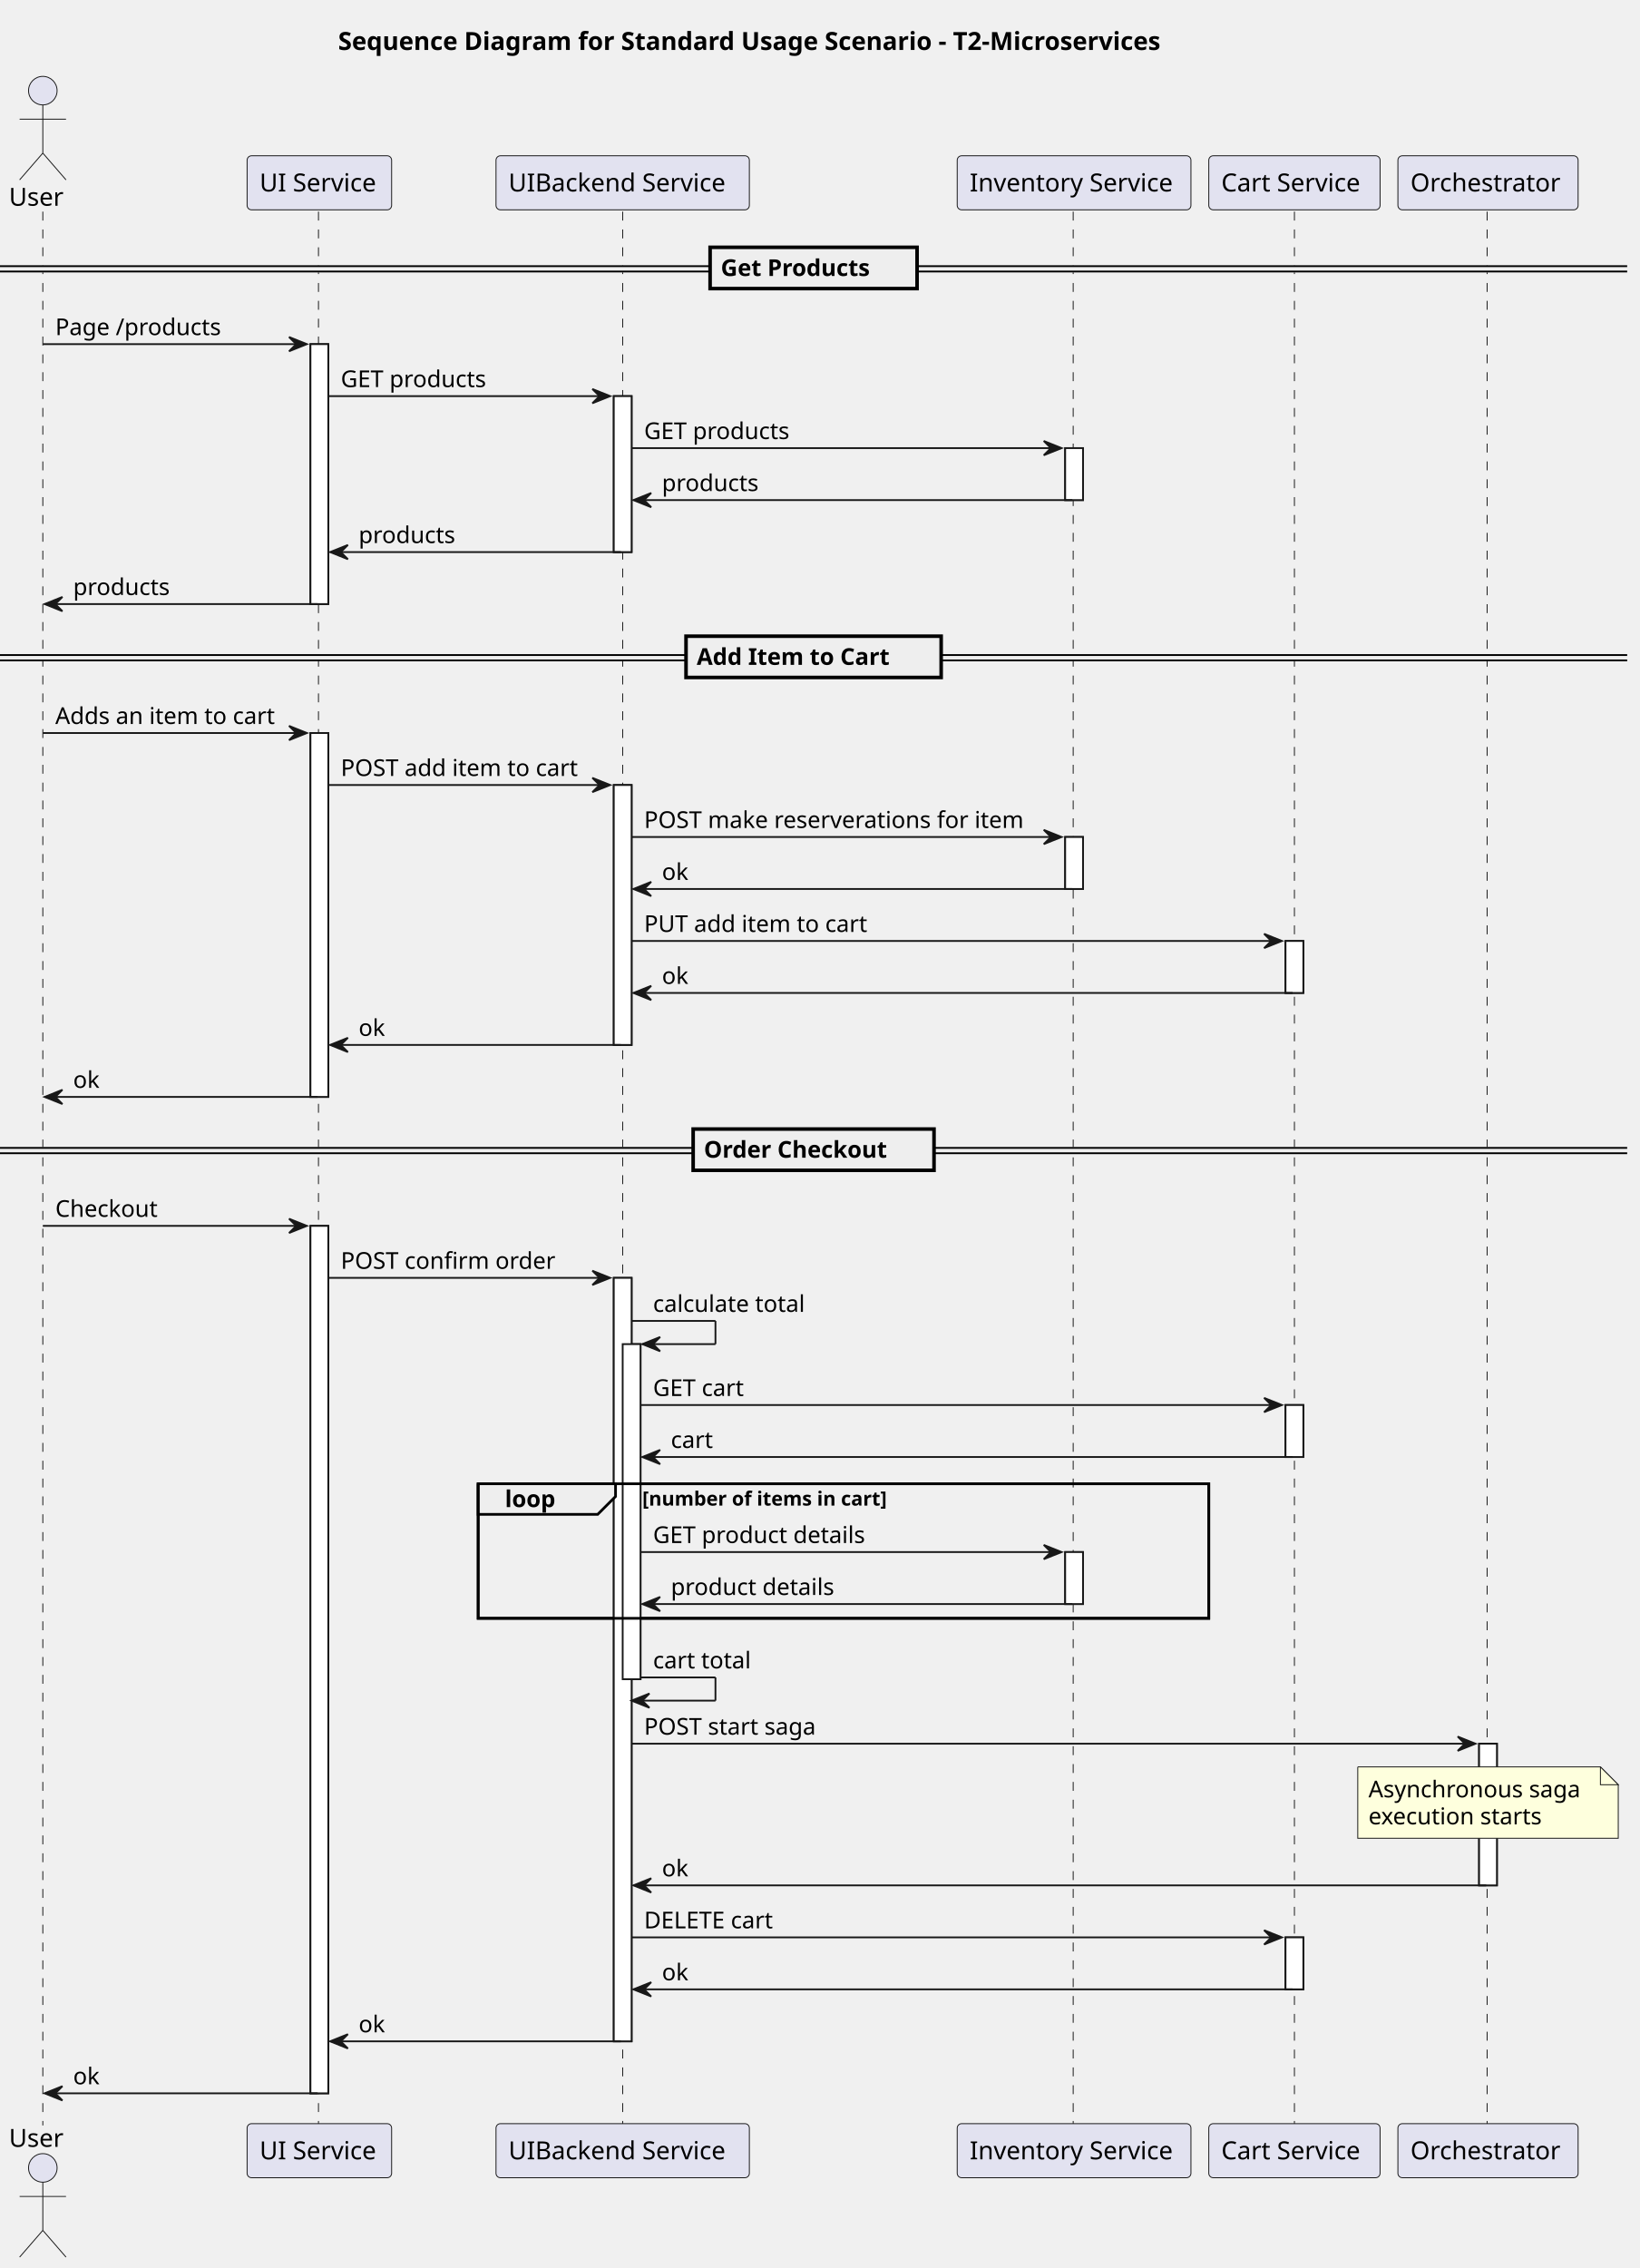
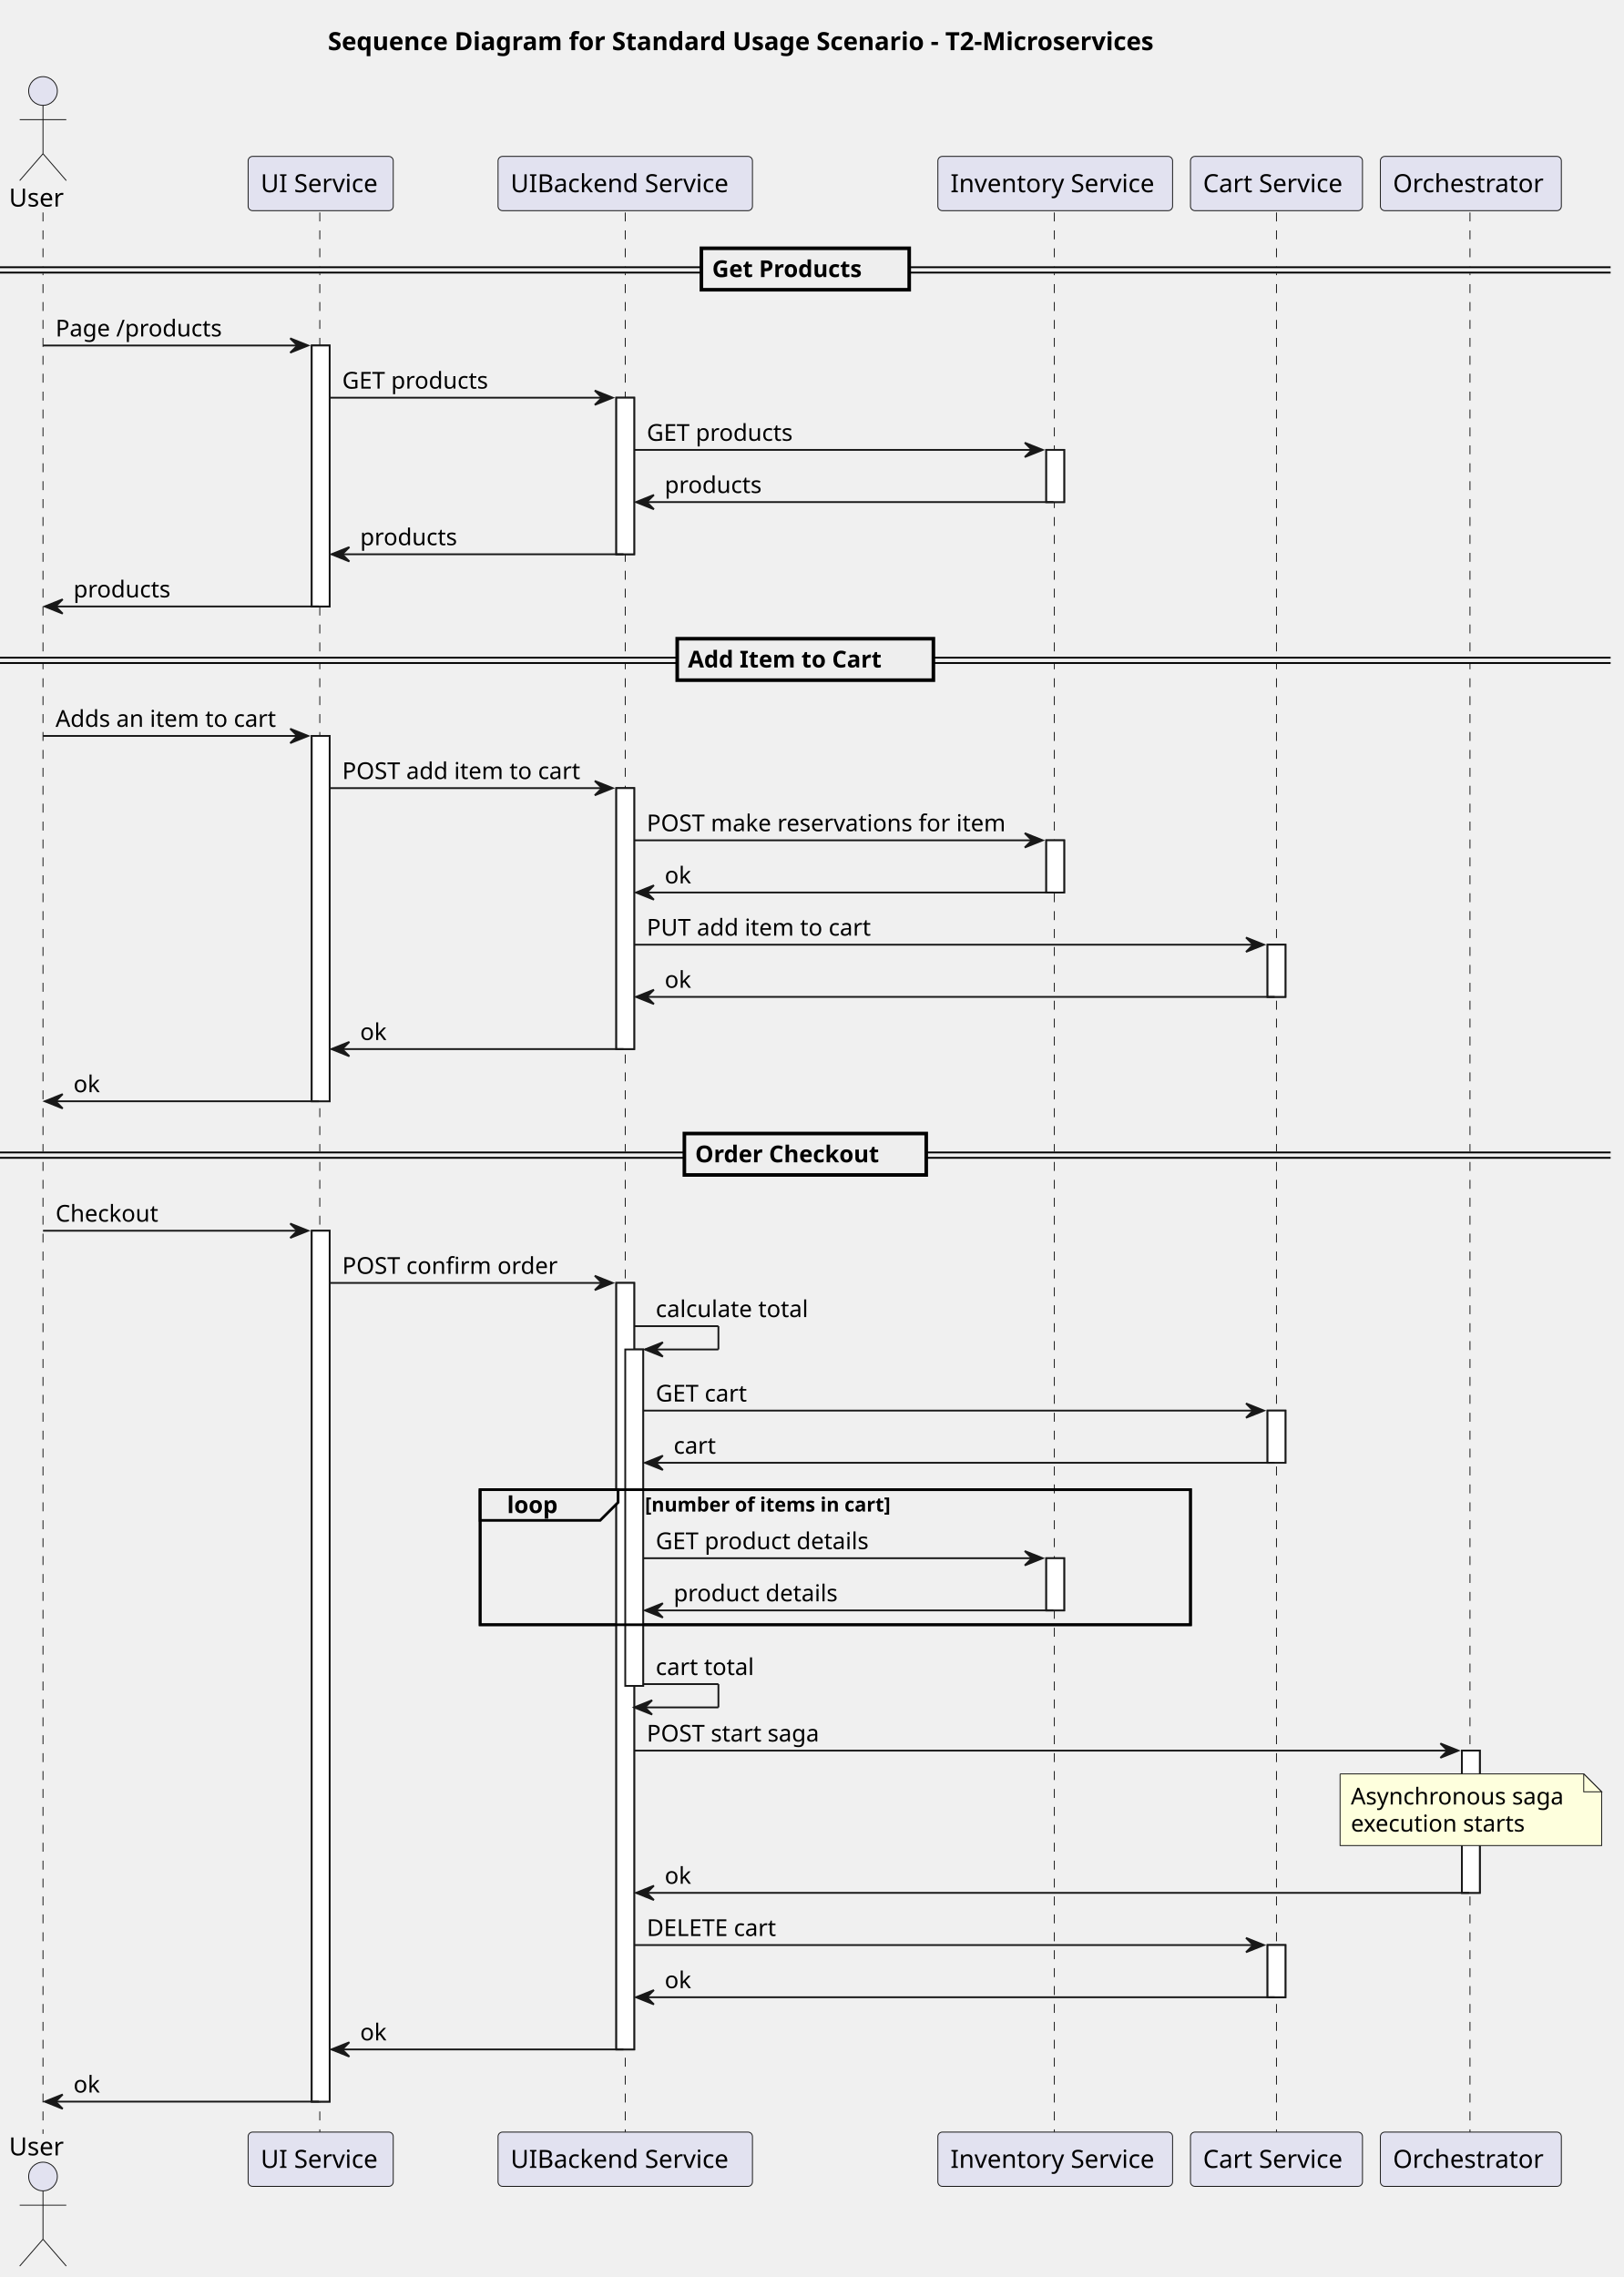
- <svg xmlns="http://www.w3.org/2000/svg" contentStyleType="text/css" height="1271px" preserveAspectRatio="none" style="width:919px;height:1271px;background:#FFFFFF;" version="1.1" viewBox="0 0 919 1271" width="919px" zoomAndPan="magnify">
+ <svg xmlns="http://www.w3.org/2000/svg" contentStyleType="text/css" height="1271px" preserveAspectRatio="none" style="width:906px;height:1271px;background:#FFFFFF;" version="1.1" viewBox="0 0 906 1271" width="906px" zoomAndPan="magnify">
  <defs />
  <g>
-     <text fill="#000000" font-family="sans-serif" font-size="14" font-weight="bold" lengthAdjust="spacing" textLength="532" x="189.5" y="27.995">Sequence Diagram for Standard Usage Scenario - T2-Microservices</text>
+     <text fill="#000000" font-family="sans-serif" font-size="14" font-weight="bold" lengthAdjust="spacing" textLength="532" x="183" y="27.995">Sequence Diagram for Standard Usage Scenario - T2-Microservices</text>
    <rect fill="#FFFFFF" height="145.664" style="stroke:#181818;stroke-width:1.0;" width="10" x="174" y="192.859" />
    <rect fill="#FFFFFF" height="203.93" style="stroke:#181818;stroke-width:1.0;" width="10" x="174" y="410.789" />
    <rect fill="#FFFFFF" height="486.125" style="stroke:#181818;stroke-width:1.0;" width="10" x="174" y="686.984" />
    <rect fill="#FFFFFF" height="87.398" style="stroke:#181818;stroke-width:1.0;" width="10" x="344" y="221.992" />
    <rect fill="#FFFFFF" height="145.664" style="stroke:#181818;stroke-width:1.0;" width="10" x="344" y="439.922" />
    <rect fill="#FFFFFF" height="427.859" style="stroke:#181818;stroke-width:1.0;" width="10" x="344" y="716.117" />
    <rect fill="#FFFFFF" height="187.797" style="stroke:#181818;stroke-width:1.0;" width="10" x="349" y="753.25" />
-     <rect fill="#FFFFFF" height="29.133" style="stroke:#181818;stroke-width:1.0;" width="10" x="597" y="251.125" />
-     <rect fill="#FFFFFF" height="29.133" style="stroke:#181818;stroke-width:1.0;" width="10" x="597" y="469.055" />
-     <rect fill="#FFFFFF" height="29.133" style="stroke:#181818;stroke-width:1.0;" width="10" x="597" y="869.781" />
-     <rect fill="#FFFFFF" height="29.133" style="stroke:#181818;stroke-width:1.0;" width="10" x="720.5" y="527.32" />
-     <rect fill="#FFFFFF" height="29.133" style="stroke:#181818;stroke-width:1.0;" width="10" x="720.5" y="787.383" />
-     <rect fill="#FFFFFF" height="29.133" style="stroke:#181818;stroke-width:1.0;" width="10" x="720.5" y="1085.711" />
-     <rect fill="#FFFFFF" height="79.398" style="stroke:#181818;stroke-width:1.0;" width="10" x="829" y="977.18" />
-     <rect fill="none" height="75.398" style="stroke:#000000;stroke-width:1.5;" width="409.5" x="268" y="831.516" />
+     <rect fill="#FFFFFF" height="29.133" style="stroke:#181818;stroke-width:1.0;" width="10" x="584" y="251.125" />
+     <rect fill="#FFFFFF" height="29.133" style="stroke:#181818;stroke-width:1.0;" width="10" x="584" y="469.055" />
+     <rect fill="#FFFFFF" height="29.133" style="stroke:#181818;stroke-width:1.0;" width="10" x="584" y="869.781" />
+     <rect fill="#FFFFFF" height="29.133" style="stroke:#181818;stroke-width:1.0;" width="10" x="707.5" y="527.32" />
+     <rect fill="#FFFFFF" height="29.133" style="stroke:#181818;stroke-width:1.0;" width="10" x="707.5" y="787.383" />
+     <rect fill="#FFFFFF" height="29.133" style="stroke:#181818;stroke-width:1.0;" width="10" x="707.5" y="1085.711" />
+     <rect fill="#FFFFFF" height="79.398" style="stroke:#181818;stroke-width:1.0;" width="10" x="816" y="977.18" />
+     <rect fill="none" height="75.398" style="stroke:#000000;stroke-width:1.5;" width="396.5" x="268" y="831.516" />
    <line style="stroke:#181818;stroke-width:0.5;stroke-dasharray:5.0,5.0;" x1="24" x2="24" y1="118.594" y2="1191.109" />
    <line style="stroke:#181818;stroke-width:0.5;stroke-dasharray:5.0,5.0;" x1="178.5" x2="178.5" y1="118.594" y2="1191.109" />
    <line style="stroke:#181818;stroke-width:0.5;stroke-dasharray:5.0,5.0;" x1="349" x2="349" y1="118.594" y2="1191.109" />
-     <line style="stroke:#181818;stroke-width:0.5;stroke-dasharray:5.0,5.0;" x1="601.5" x2="601.5" y1="118.594" y2="1191.109" />
-     <line style="stroke:#181818;stroke-width:0.5;stroke-dasharray:5.0,5.0;" x1="725.5" x2="725.5" y1="118.594" y2="1191.109" />
-     <line style="stroke:#181818;stroke-width:0.5;stroke-dasharray:5.0,5.0;" x1="833.5" x2="833.5" y1="118.594" y2="1191.109" />
+     <line style="stroke:#181818;stroke-width:0.5;stroke-dasharray:5.0,5.0;" x1="588.5" x2="588.5" y1="118.594" y2="1191.109" />
+     <line style="stroke:#181818;stroke-width:0.5;stroke-dasharray:5.0,5.0;" x1="712.5" x2="712.5" y1="118.594" y2="1191.109" />
+     <line style="stroke:#181818;stroke-width:0.5;stroke-dasharray:5.0,5.0;" x1="820.5" x2="820.5" y1="118.594" y2="1191.109" />
    <text fill="#000000" font-family="sans-serif" font-size="14" lengthAdjust="spacing" textLength="32" x="5" y="115.292">User</text>
    <ellipse cx="24" cy="50.797" fill="#E2E2F0" rx="8" ry="8" style="stroke:#181818;stroke-width:0.5;" />
    <path d="M24,58.797 L24,85.797 M11,66.797 L37,66.797 M24,85.797 L11,100.797 M24,85.797 L37,100.797 " fill="none" style="stroke:#181818;stroke-width:0.5;" />
    <text fill="#000000" font-family="sans-serif" font-size="14" lengthAdjust="spacing" textLength="32" x="5" y="1203.104">User</text>
    <ellipse cx="24" cy="1214.906" fill="#E2E2F0" rx="8" ry="8" style="stroke:#181818;stroke-width:0.5;" />
    <path d="M24,1222.906 L24,1249.906 M11,1230.906 L37,1230.906 M24,1249.906 L11,1264.906 M24,1249.906 L37,1264.906 " fill="none" style="stroke:#181818;stroke-width:0.5;" />
    <rect fill="#E2E2F0" height="30.297" rx="2.5" ry="2.5" style="stroke:#181818;stroke-width:0.5;" width="81" x="138.5" y="87.297" />
    <text fill="#000000" font-family="sans-serif" font-size="14" lengthAdjust="spacing" textLength="67" x="145.5" y="107.292">UI Service</text>
    <rect fill="#E2E2F0" height="30.297" rx="2.5" ry="2.5" style="stroke:#181818;stroke-width:0.5;" width="81" x="138.5" y="1190.109" />
    <text fill="#000000" font-family="sans-serif" font-size="14" lengthAdjust="spacing" textLength="67" x="145.5" y="1210.104">UI Service</text>
    <rect fill="#E2E2F0" height="30.297" rx="2.5" ry="2.5" style="stroke:#181818;stroke-width:0.5;" width="142" x="278" y="87.297" />
    <text fill="#000000" font-family="sans-serif" font-size="14" lengthAdjust="spacing" textLength="128" x="285" y="107.292">UIBackend Service</text>
    <rect fill="#E2E2F0" height="30.297" rx="2.5" ry="2.5" style="stroke:#181818;stroke-width:0.5;" width="142" x="278" y="1190.109" />
    <text fill="#000000" font-family="sans-serif" font-size="14" lengthAdjust="spacing" textLength="128" x="285" y="1210.104">UIBackend Service</text>
-     <rect fill="#E2E2F0" height="30.297" rx="2.5" ry="2.5" style="stroke:#181818;stroke-width:0.5;" width="131" x="536.5" y="87.297" />
-     <text fill="#000000" font-family="sans-serif" font-size="14" lengthAdjust="spacing" textLength="117" x="543.5" y="107.292">Inventory Service</text>
-     <rect fill="#E2E2F0" height="30.297" rx="2.5" ry="2.5" style="stroke:#181818;stroke-width:0.5;" width="131" x="536.5" y="1190.109" />
-     <text fill="#000000" font-family="sans-serif" font-size="14" lengthAdjust="spacing" textLength="117" x="543.5" y="1210.104">Inventory Service</text>
-     <rect fill="#E2E2F0" height="30.297" rx="2.5" ry="2.5" style="stroke:#181818;stroke-width:0.5;" width="96" x="677.5" y="87.297" />
-     <text fill="#000000" font-family="sans-serif" font-size="14" lengthAdjust="spacing" textLength="82" x="684.5" y="107.292">Cart Service</text>
-     <rect fill="#E2E2F0" height="30.297" rx="2.5" ry="2.5" style="stroke:#181818;stroke-width:0.5;" width="96" x="677.5" y="1190.109" />
-     <text fill="#000000" font-family="sans-serif" font-size="14" lengthAdjust="spacing" textLength="82" x="684.5" y="1210.104">Cart Service</text>
-     <rect fill="#E2E2F0" height="30.297" rx="2.5" ry="2.5" style="stroke:#181818;stroke-width:0.5;" width="101" x="783.5" y="87.297" />
-     <text fill="#000000" font-family="sans-serif" font-size="14" lengthAdjust="spacing" textLength="87" x="790.5" y="107.292">Orchestrator</text>
-     <rect fill="#E2E2F0" height="30.297" rx="2.5" ry="2.5" style="stroke:#181818;stroke-width:0.5;" width="101" x="783.5" y="1190.109" />
-     <text fill="#000000" font-family="sans-serif" font-size="14" lengthAdjust="spacing" textLength="87" x="790.5" y="1210.104">Orchestrator</text>
+     <rect fill="#E2E2F0" height="30.297" rx="2.5" ry="2.5" style="stroke:#181818;stroke-width:0.5;" width="131" x="523.5" y="87.297" />
+     <text fill="#000000" font-family="sans-serif" font-size="14" lengthAdjust="spacing" textLength="117" x="530.5" y="107.292">Inventory Service</text>
+     <rect fill="#E2E2F0" height="30.297" rx="2.5" ry="2.5" style="stroke:#181818;stroke-width:0.5;" width="131" x="523.5" y="1190.109" />
+     <text fill="#000000" font-family="sans-serif" font-size="14" lengthAdjust="spacing" textLength="117" x="530.5" y="1210.104">Inventory Service</text>
+     <rect fill="#E2E2F0" height="30.297" rx="2.5" ry="2.5" style="stroke:#181818;stroke-width:0.5;" width="96" x="664.5" y="87.297" />
+     <text fill="#000000" font-family="sans-serif" font-size="14" lengthAdjust="spacing" textLength="82" x="671.5" y="107.292">Cart Service</text>
+     <rect fill="#E2E2F0" height="30.297" rx="2.5" ry="2.5" style="stroke:#181818;stroke-width:0.5;" width="96" x="664.5" y="1190.109" />
+     <text fill="#000000" font-family="sans-serif" font-size="14" lengthAdjust="spacing" textLength="82" x="671.5" y="1210.104">Cart Service</text>
+     <rect fill="#E2E2F0" height="30.297" rx="2.5" ry="2.5" style="stroke:#181818;stroke-width:0.5;" width="101" x="770.5" y="87.297" />
+     <text fill="#000000" font-family="sans-serif" font-size="14" lengthAdjust="spacing" textLength="87" x="777.5" y="107.292">Orchestrator</text>
+     <rect fill="#E2E2F0" height="30.297" rx="2.5" ry="2.5" style="stroke:#181818;stroke-width:0.5;" width="101" x="770.5" y="1190.109" />
+     <text fill="#000000" font-family="sans-serif" font-size="14" lengthAdjust="spacing" textLength="87" x="777.5" y="1210.104">Orchestrator</text>
    <rect fill="#FFFFFF" height="145.664" style="stroke:#181818;stroke-width:1.0;" width="10" x="174" y="192.859" />
    <rect fill="#FFFFFF" height="203.93" style="stroke:#181818;stroke-width:1.0;" width="10" x="174" y="410.789" />
    <rect fill="#FFFFFF" height="486.125" style="stroke:#181818;stroke-width:1.0;" width="10" x="174" y="686.984" />
    <rect fill="#FFFFFF" height="87.398" style="stroke:#181818;stroke-width:1.0;" width="10" x="344" y="221.992" />
    <rect fill="#FFFFFF" height="145.664" style="stroke:#181818;stroke-width:1.0;" width="10" x="344" y="439.922" />
    <rect fill="#FFFFFF" height="427.859" style="stroke:#181818;stroke-width:1.0;" width="10" x="344" y="716.117" />
    <rect fill="#FFFFFF" height="187.797" style="stroke:#181818;stroke-width:1.0;" width="10" x="349" y="753.25" />
-     <rect fill="#FFFFFF" height="29.133" style="stroke:#181818;stroke-width:1.0;" width="10" x="597" y="251.125" />
-     <rect fill="#FFFFFF" height="29.133" style="stroke:#181818;stroke-width:1.0;" width="10" x="597" y="469.055" />
-     <rect fill="#FFFFFF" height="29.133" style="stroke:#181818;stroke-width:1.0;" width="10" x="597" y="869.781" />
-     <rect fill="#FFFFFF" height="29.133" style="stroke:#181818;stroke-width:1.0;" width="10" x="720.5" y="527.32" />
-     <rect fill="#FFFFFF" height="29.133" style="stroke:#181818;stroke-width:1.0;" width="10" x="720.5" y="787.383" />
-     <rect fill="#FFFFFF" height="29.133" style="stroke:#181818;stroke-width:1.0;" width="10" x="720.5" y="1085.711" />
-     <rect fill="#FFFFFF" height="79.398" style="stroke:#181818;stroke-width:1.0;" width="10" x="829" y="977.18" />
-     <rect fill="#EEEEEE" height="3" style="stroke:#EEEEEE;stroke-width:1.0;" width="912" x="0" y="149.16" />
-     <line style="stroke:#000000;stroke-width:1.0;" x1="0" x2="912" y1="149.16" y2="149.16" />
-     <line style="stroke:#000000;stroke-width:1.0;" x1="0" x2="912" y1="152.16" y2="152.16" />
-     <rect fill="#EEEEEE" height="23.133" style="stroke:#000000;stroke-width:2.0;" width="116" x="398" y="138.594" />
-     <text fill="#000000" font-family="sans-serif" font-size="13" font-weight="bold" lengthAdjust="spacing" textLength="97" x="404" y="154.661">Get Products</text>
+     <rect fill="#FFFFFF" height="29.133" style="stroke:#181818;stroke-width:1.0;" width="10" x="584" y="251.125" />
+     <rect fill="#FFFFFF" height="29.133" style="stroke:#181818;stroke-width:1.0;" width="10" x="584" y="469.055" />
+     <rect fill="#FFFFFF" height="29.133" style="stroke:#181818;stroke-width:1.0;" width="10" x="584" y="869.781" />
+     <rect fill="#FFFFFF" height="29.133" style="stroke:#181818;stroke-width:1.0;" width="10" x="707.5" y="527.32" />
+     <rect fill="#FFFFFF" height="29.133" style="stroke:#181818;stroke-width:1.0;" width="10" x="707.5" y="787.383" />
+     <rect fill="#FFFFFF" height="29.133" style="stroke:#181818;stroke-width:1.0;" width="10" x="707.5" y="1085.711" />
+     <rect fill="#FFFFFF" height="79.398" style="stroke:#181818;stroke-width:1.0;" width="10" x="816" y="977.18" />
+     <rect fill="#EEEEEE" height="3" style="stroke:#EEEEEE;stroke-width:1.0;" width="899" x="0" y="149.16" />
+     <line style="stroke:#000000;stroke-width:1.0;" x1="0" x2="899" y1="149.16" y2="149.16" />
+     <line style="stroke:#000000;stroke-width:1.0;" x1="0" x2="899" y1="152.16" y2="152.16" />
+     <rect fill="#EEEEEE" height="23.133" style="stroke:#000000;stroke-width:2.0;" width="116" x="391.5" y="138.594" />
+     <text fill="#000000" font-family="sans-serif" font-size="13" font-weight="bold" lengthAdjust="spacing" textLength="97" x="397.5" y="154.661">Get Products</text>
    <polygon fill="#181818" points="162,188.859,172,192.859,162,196.859,166,192.859" style="stroke:#181818;stroke-width:1.0;" />
    <line style="stroke:#181818;stroke-width:1.0;" x1="24" x2="168" y1="192.859" y2="192.859" />
    <text fill="#000000" font-family="sans-serif" font-size="13" lengthAdjust="spacing" textLength="96" x="31" y="187.793">Page /products</text>
    <polygon fill="#181818" points="332,217.992,342,221.992,332,225.992,336,221.992" style="stroke:#181818;stroke-width:1.0;" />
    <line style="stroke:#181818;stroke-width:1.0;" x1="184" x2="338" y1="221.992" y2="221.992" />
    <text fill="#000000" font-family="sans-serif" font-size="13" lengthAdjust="spacing" textLength="85" x="191" y="216.926">GET products</text>
-     <polygon fill="#181818" points="585,247.125,595,251.125,585,255.125,589,251.125" style="stroke:#181818;stroke-width:1.0;" />
-     <line style="stroke:#181818;stroke-width:1.0;" x1="354" x2="591" y1="251.125" y2="251.125" />
+     <polygon fill="#181818" points="572,247.125,582,251.125,572,255.125,576,251.125" style="stroke:#181818;stroke-width:1.0;" />
+     <line style="stroke:#181818;stroke-width:1.0;" x1="354" x2="578" y1="251.125" y2="251.125" />
    <text fill="#000000" font-family="sans-serif" font-size="13" lengthAdjust="spacing" textLength="85" x="361" y="246.059">GET products</text>
    <polygon fill="#181818" points="365,276.258,355,280.258,365,284.258,361,280.258" style="stroke:#181818;stroke-width:1.0;" />
-     <line style="stroke:#181818;stroke-width:1.0;" x1="359" x2="601" y1="280.258" y2="280.258" />
+     <line style="stroke:#181818;stroke-width:1.0;" x1="359" x2="588" y1="280.258" y2="280.258" />
    <text fill="#000000" font-family="sans-serif" font-size="13" lengthAdjust="spacing" textLength="56" x="371" y="275.192">products</text>
    <polygon fill="#181818" points="195,305.391,185,309.391,195,313.391,191,309.391" style="stroke:#181818;stroke-width:1.0;" />
    <line style="stroke:#181818;stroke-width:1.0;" x1="189" x2="348" y1="309.391" y2="309.391" />
    <text fill="#000000" font-family="sans-serif" font-size="13" lengthAdjust="spacing" textLength="56" x="201" y="304.325">products</text>
    <polygon fill="#181818" points="35,334.523,25,338.523,35,342.523,31,338.523" style="stroke:#181818;stroke-width:1.0;" />
    <line style="stroke:#181818;stroke-width:1.0;" x1="29" x2="178" y1="338.523" y2="338.523" />
    <text fill="#000000" font-family="sans-serif" font-size="13" lengthAdjust="spacing" textLength="56" x="41" y="333.457">products</text>
-     <rect fill="#EEEEEE" height="3" style="stroke:#EEEEEE;stroke-width:1.0;" width="912" x="0" y="367.09" />
-     <line style="stroke:#000000;stroke-width:1.0;" x1="0" x2="912" y1="367.09" y2="367.09" />
-     <line style="stroke:#000000;stroke-width:1.0;" x1="0" x2="912" y1="370.09" y2="370.09" />
-     <rect fill="#EEEEEE" height="23.133" style="stroke:#000000;stroke-width:2.0;" width="143" x="384.5" y="356.523" />
-     <text fill="#000000" font-family="sans-serif" font-size="13" font-weight="bold" lengthAdjust="spacing" textLength="124" x="390.5" y="372.59">Add Item to Cart</text>
+     <rect fill="#EEEEEE" height="3" style="stroke:#EEEEEE;stroke-width:1.0;" width="899" x="0" y="367.09" />
+     <line style="stroke:#000000;stroke-width:1.0;" x1="0" x2="899" y1="367.09" y2="367.09" />
+     <line style="stroke:#000000;stroke-width:1.0;" x1="0" x2="899" y1="370.09" y2="370.09" />
+     <rect fill="#EEEEEE" height="23.133" style="stroke:#000000;stroke-width:2.0;" width="143" x="378" y="356.523" />
+     <text fill="#000000" font-family="sans-serif" font-size="13" font-weight="bold" lengthAdjust="spacing" textLength="124" x="384" y="372.59">Add Item to Cart</text>
    <polygon fill="#181818" points="162,406.789,172,410.789,162,414.789,166,410.789" style="stroke:#181818;stroke-width:1.0;" />
    <line style="stroke:#181818;stroke-width:1.0;" x1="24" x2="168" y1="410.789" y2="410.789" />
    <text fill="#000000" font-family="sans-serif" font-size="13" lengthAdjust="spacing" textLength="131" x="31" y="405.723">Adds an item to cart</text>
    <polygon fill="#181818" points="332,435.922,342,439.922,332,443.922,336,439.922" style="stroke:#181818;stroke-width:1.0;" />
    <line style="stroke:#181818;stroke-width:1.0;" x1="184" x2="338" y1="439.922" y2="439.922" />
    <text fill="#000000" font-family="sans-serif" font-size="13" lengthAdjust="spacing" textLength="141" x="191" y="434.856">POST add item to cart</text>
-     <polygon fill="#181818" points="585,465.055,595,469.055,585,473.055,589,469.055" style="stroke:#181818;stroke-width:1.0;" />
-     <line style="stroke:#181818;stroke-width:1.0;" x1="354" x2="591" y1="469.055" y2="469.055" />
-     <text fill="#000000" font-family="sans-serif" font-size="13" lengthAdjust="spacing" textLength="224" x="361" y="463.989">POST make reserverations for item</text>
+     <polygon fill="#181818" points="572,465.055,582,469.055,572,473.055,576,469.055" style="stroke:#181818;stroke-width:1.0;" />
+     <line style="stroke:#181818;stroke-width:1.0;" x1="354" x2="578" y1="469.055" y2="469.055" />
+     <text fill="#000000" font-family="sans-serif" font-size="13" lengthAdjust="spacing" textLength="211" x="361" y="463.989">POST make reservations for item</text>
    <polygon fill="#181818" points="365,494.188,355,498.188,365,502.188,361,498.188" style="stroke:#181818;stroke-width:1.0;" />
-     <line style="stroke:#181818;stroke-width:1.0;" x1="359" x2="601" y1="498.188" y2="498.188" />
+     <line style="stroke:#181818;stroke-width:1.0;" x1="359" x2="588" y1="498.188" y2="498.188" />
    <text fill="#000000" font-family="sans-serif" font-size="13" lengthAdjust="spacing" textLength="15" x="371" y="493.122">ok</text>
-     <polygon fill="#181818" points="708.5,523.32,718.5,527.32,708.5,531.32,712.5,527.32" style="stroke:#181818;stroke-width:1.0;" />
-     <line style="stroke:#181818;stroke-width:1.0;" x1="354" x2="714.5" y1="527.32" y2="527.32" />
+     <polygon fill="#181818" points="695.5,523.32,705.5,527.32,695.5,531.32,699.5,527.32" style="stroke:#181818;stroke-width:1.0;" />
+     <line style="stroke:#181818;stroke-width:1.0;" x1="354" x2="701.5" y1="527.32" y2="527.32" />
    <text fill="#000000" font-family="sans-serif" font-size="13" lengthAdjust="spacing" textLength="132" x="361" y="522.254">PUT add item to cart</text>
    <polygon fill="#181818" points="365,552.453,355,556.453,365,560.453,361,556.453" style="stroke:#181818;stroke-width:1.0;" />
-     <line style="stroke:#181818;stroke-width:1.0;" x1="359" x2="724.5" y1="556.453" y2="556.453" />
+     <line style="stroke:#181818;stroke-width:1.0;" x1="359" x2="711.5" y1="556.453" y2="556.453" />
    <text fill="#000000" font-family="sans-serif" font-size="13" lengthAdjust="spacing" textLength="15" x="371" y="551.387">ok</text>
    <polygon fill="#181818" points="195,581.586,185,585.586,195,589.586,191,585.586" style="stroke:#181818;stroke-width:1.0;" />
    <line style="stroke:#181818;stroke-width:1.0;" x1="189" x2="348" y1="585.586" y2="585.586" />
    <text fill="#000000" font-family="sans-serif" font-size="13" lengthAdjust="spacing" textLength="15" x="201" y="580.52">ok</text>
    <polygon fill="#181818" points="35,610.719,25,614.719,35,618.719,31,614.719" style="stroke:#181818;stroke-width:1.0;" />
    <line style="stroke:#181818;stroke-width:1.0;" x1="29" x2="178" y1="614.719" y2="614.719" />
    <text fill="#000000" font-family="sans-serif" font-size="13" lengthAdjust="spacing" textLength="15" x="41" y="609.653">ok</text>
-     <rect fill="#EEEEEE" height="3" style="stroke:#EEEEEE;stroke-width:1.0;" width="912" x="0" y="643.285" />
-     <line style="stroke:#000000;stroke-width:1.0;" x1="0" x2="912" y1="643.285" y2="643.285" />
-     <line style="stroke:#000000;stroke-width:1.0;" x1="0" x2="912" y1="646.285" y2="646.285" />
-     <rect fill="#EEEEEE" height="23.133" style="stroke:#000000;stroke-width:2.0;" width="135" x="388.5" y="632.719" />
-     <text fill="#000000" font-family="sans-serif" font-size="13" font-weight="bold" lengthAdjust="spacing" textLength="116" x="394.5" y="648.786">Order Checkout</text>
+     <rect fill="#EEEEEE" height="3" style="stroke:#EEEEEE;stroke-width:1.0;" width="899" x="0" y="643.285" />
+     <line style="stroke:#000000;stroke-width:1.0;" x1="0" x2="899" y1="643.285" y2="643.285" />
+     <line style="stroke:#000000;stroke-width:1.0;" x1="0" x2="899" y1="646.285" y2="646.285" />
+     <rect fill="#EEEEEE" height="23.133" style="stroke:#000000;stroke-width:2.0;" width="135" x="382" y="632.719" />
+     <text fill="#000000" font-family="sans-serif" font-size="13" font-weight="bold" lengthAdjust="spacing" textLength="116" x="388" y="648.786">Order Checkout</text>
    <polygon fill="#181818" points="162,682.984,172,686.984,162,690.984,166,686.984" style="stroke:#181818;stroke-width:1.0;" />
    <line style="stroke:#181818;stroke-width:1.0;" x1="24" x2="168" y1="686.984" y2="686.984" />
    <text fill="#000000" font-family="sans-serif" font-size="13" lengthAdjust="spacing" textLength="60" x="31" y="681.918">Checkout</text>
    <polygon fill="#181818" points="332,712.117,342,716.117,332,720.117,336,716.117" style="stroke:#181818;stroke-width:1.0;" />
    <line style="stroke:#181818;stroke-width:1.0;" x1="184" x2="338" y1="716.117" y2="716.117" />
    <text fill="#000000" font-family="sans-serif" font-size="13" lengthAdjust="spacing" textLength="124" x="191" y="711.051">POST confirm order</text>
    <line style="stroke:#181818;stroke-width:1.0;" x1="354" x2="401" y1="740.25" y2="740.25" />
    <line style="stroke:#181818;stroke-width:1.0;" x1="401" x2="401" y1="740.25" y2="753.25" />
    <line style="stroke:#181818;stroke-width:1.0;" x1="360" x2="401" y1="753.25" y2="753.25" />
    <polygon fill="#181818" points="370,749.25,360,753.25,370,757.25,366,753.25" style="stroke:#181818;stroke-width:1.0;" />
    <text fill="#000000" font-family="sans-serif" font-size="13" lengthAdjust="spacing" textLength="90" x="366" y="735.184">calculate total</text>
-     <polygon fill="#181818" points="708.5,783.383,718.5,787.383,708.5,791.383,712.5,787.383" style="stroke:#181818;stroke-width:1.0;" />
-     <line style="stroke:#181818;stroke-width:1.0;" x1="359" x2="714.5" y1="787.383" y2="787.383" />
+     <polygon fill="#181818" points="695.5,783.383,705.5,787.383,695.5,791.383,699.5,787.383" style="stroke:#181818;stroke-width:1.0;" />
+     <line style="stroke:#181818;stroke-width:1.0;" x1="359" x2="701.5" y1="787.383" y2="787.383" />
    <text fill="#000000" font-family="sans-serif" font-size="13" lengthAdjust="spacing" textLength="54" x="366" y="782.317">GET cart</text>
    <polygon fill="#181818" points="370,812.516,360,816.516,370,820.516,366,816.516" style="stroke:#181818;stroke-width:1.0;" />
-     <line style="stroke:#181818;stroke-width:1.0;" x1="364" x2="724.5" y1="816.516" y2="816.516" />
+     <line style="stroke:#181818;stroke-width:1.0;" x1="364" x2="711.5" y1="816.516" y2="816.516" />
    <text fill="#000000" font-family="sans-serif" font-size="13" lengthAdjust="spacing" textLength="25" x="376" y="811.45">cart</text>
    <path d="M268,831.516 L345,831.516 L345,838.648 L335,848.648 L268,848.648 L268,831.516 " fill="#EEEEEE" style="stroke:#000000;stroke-width:1.5;" />
-     <rect fill="none" height="75.398" style="stroke:#000000;stroke-width:1.5;" width="409.5" x="268" y="831.516" />
+     <rect fill="none" height="75.398" style="stroke:#000000;stroke-width:1.5;" width="396.5" x="268" y="831.516" />
    <text fill="#000000" font-family="sans-serif" font-size="13" font-weight="bold" lengthAdjust="spacing" textLength="32" x="283" y="844.582">loop</text>
    <text fill="#000000" font-family="sans-serif" font-size="11" font-weight="bold" lengthAdjust="spacing" textLength="159" x="360" y="843.726">[number of items in cart]</text>
-     <polygon fill="#181818" points="585,865.781,595,869.781,585,873.781,589,869.781" style="stroke:#181818;stroke-width:1.0;" />
-     <line style="stroke:#181818;stroke-width:1.0;" x1="359" x2="591" y1="869.781" y2="869.781" />
+     <polygon fill="#181818" points="572,865.781,582,869.781,572,873.781,576,869.781" style="stroke:#181818;stroke-width:1.0;" />
+     <line style="stroke:#181818;stroke-width:1.0;" x1="359" x2="578" y1="869.781" y2="869.781" />
    <text fill="#000000" font-family="sans-serif" font-size="13" lengthAdjust="spacing" textLength="124" x="366" y="864.715">GET product details</text>
    <polygon fill="#181818" points="370,894.914,360,898.914,370,902.914,366,898.914" style="stroke:#181818;stroke-width:1.0;" />
-     <line style="stroke:#181818;stroke-width:1.0;" x1="364" x2="601" y1="898.914" y2="898.914" />
+     <line style="stroke:#181818;stroke-width:1.0;" x1="364" x2="588" y1="898.914" y2="898.914" />
    <text fill="#000000" font-family="sans-serif" font-size="13" lengthAdjust="spacing" textLength="95" x="376" y="893.848">product details</text>
    <line style="stroke:#181818;stroke-width:1.0;" x1="359" x2="401" y1="940.047" y2="940.047" />
    <line style="stroke:#181818;stroke-width:1.0;" x1="401" x2="401" y1="940.047" y2="953.047" />
    <line style="stroke:#181818;stroke-width:1.0;" x1="354" x2="401" y1="953.047" y2="953.047" />
    <polygon fill="#181818" points="364,949.047,354,953.047,364,957.047,360,953.047" style="stroke:#181818;stroke-width:1.0;" />
    <text fill="#000000" font-family="sans-serif" font-size="13" lengthAdjust="spacing" textLength="58" x="366" y="934.981">cart total</text>
-     <polygon fill="#181818" points="817,973.18,827,977.18,817,981.18,821,977.18" style="stroke:#181818;stroke-width:1.0;" />
-     <line style="stroke:#181818;stroke-width:1.0;" x1="354" x2="823" y1="977.18" y2="977.18" />
+     <polygon fill="#181818" points="804,973.18,814,977.18,804,981.18,808,977.18" style="stroke:#181818;stroke-width:1.0;" />
+     <line style="stroke:#181818;stroke-width:1.0;" x1="354" x2="810" y1="977.18" y2="977.18" />
    <text fill="#000000" font-family="sans-serif" font-size="13" lengthAdjust="spacing" textLength="103" x="361" y="972.114">POST start saga</text>
-     <path d="M761,990.18 L761,1030.18 L907,1030.18 L907,1000.18 L897,990.18 L761,990.18 " fill="#FEFFDD" style="stroke:#181818;stroke-width:0.5;" />
-     <path d="M897,990.18 L897,1000.18 L907,1000.18 L897,990.18 " fill="#FEFFDD" style="stroke:#181818;stroke-width:0.5;" />
-     <text fill="#000000" font-family="sans-serif" font-size="13" lengthAdjust="spacing" textLength="125" x="767" y="1007.247">Asynchronous saga</text>
-     <text fill="#000000" font-family="sans-serif" font-size="13" lengthAdjust="spacing" textLength="103" x="767" y="1022.379">execution starts</text>
+     <path d="M748,990.18 L748,1030.18 L894,1030.18 L894,1000.18 L884,990.18 L748,990.18 " fill="#FEFFDD" style="stroke:#181818;stroke-width:0.5;" />
+     <path d="M884,990.18 L884,1000.18 L894,1000.18 L884,990.18 " fill="#FEFFDD" style="stroke:#181818;stroke-width:0.5;" />
+     <text fill="#000000" font-family="sans-serif" font-size="13" lengthAdjust="spacing" textLength="125" x="754" y="1007.247">Asynchronous saga</text>
+     <text fill="#000000" font-family="sans-serif" font-size="13" lengthAdjust="spacing" textLength="103" x="754" y="1022.379">execution starts</text>
    <polygon fill="#181818" points="365,1052.578,355,1056.578,365,1060.578,361,1056.578" style="stroke:#181818;stroke-width:1.0;" />
-     <line style="stroke:#181818;stroke-width:1.0;" x1="359" x2="833" y1="1056.578" y2="1056.578" />
+     <line style="stroke:#181818;stroke-width:1.0;" x1="359" x2="820" y1="1056.578" y2="1056.578" />
    <text fill="#000000" font-family="sans-serif" font-size="13" lengthAdjust="spacing" textLength="15" x="371" y="1051.512">ok</text>
-     <polygon fill="#181818" points="708.5,1081.711,718.5,1085.711,708.5,1089.711,712.5,1085.711" style="stroke:#181818;stroke-width:1.0;" />
-     <line style="stroke:#181818;stroke-width:1.0;" x1="354" x2="714.5" y1="1085.711" y2="1085.711" />
+     <polygon fill="#181818" points="695.5,1081.711,705.5,1085.711,695.5,1089.711,699.5,1085.711" style="stroke:#181818;stroke-width:1.0;" />
+     <line style="stroke:#181818;stroke-width:1.0;" x1="354" x2="701.5" y1="1085.711" y2="1085.711" />
    <text fill="#000000" font-family="sans-serif" font-size="13" lengthAdjust="spacing" textLength="77" x="361" y="1080.645">DELETE cart</text>
    <polygon fill="#181818" points="365,1110.844,355,1114.844,365,1118.844,361,1114.844" style="stroke:#181818;stroke-width:1.0;" />
-     <line style="stroke:#181818;stroke-width:1.0;" x1="359" x2="724.5" y1="1114.844" y2="1114.844" />
+     <line style="stroke:#181818;stroke-width:1.0;" x1="359" x2="711.5" y1="1114.844" y2="1114.844" />
    <text fill="#000000" font-family="sans-serif" font-size="13" lengthAdjust="spacing" textLength="15" x="371" y="1109.778">ok</text>
    <polygon fill="#181818" points="195,1139.977,185,1143.977,195,1147.977,191,1143.977" style="stroke:#181818;stroke-width:1.0;" />
    <line style="stroke:#181818;stroke-width:1.0;" x1="189" x2="348" y1="1143.977" y2="1143.977" />
    <text fill="#000000" font-family="sans-serif" font-size="13" lengthAdjust="spacing" textLength="15" x="201" y="1138.911">ok</text>
    <polygon fill="#181818" points="35,1169.109,25,1173.109,35,1177.109,31,1173.109" style="stroke:#181818;stroke-width:1.0;" />
    <line style="stroke:#181818;stroke-width:1.0;" x1="29" x2="178" y1="1173.109" y2="1173.109" />
    <text fill="#000000" font-family="sans-serif" font-size="13" lengthAdjust="spacing" textLength="15" x="41" y="1168.043">ok</text>
  </g>
</svg>
